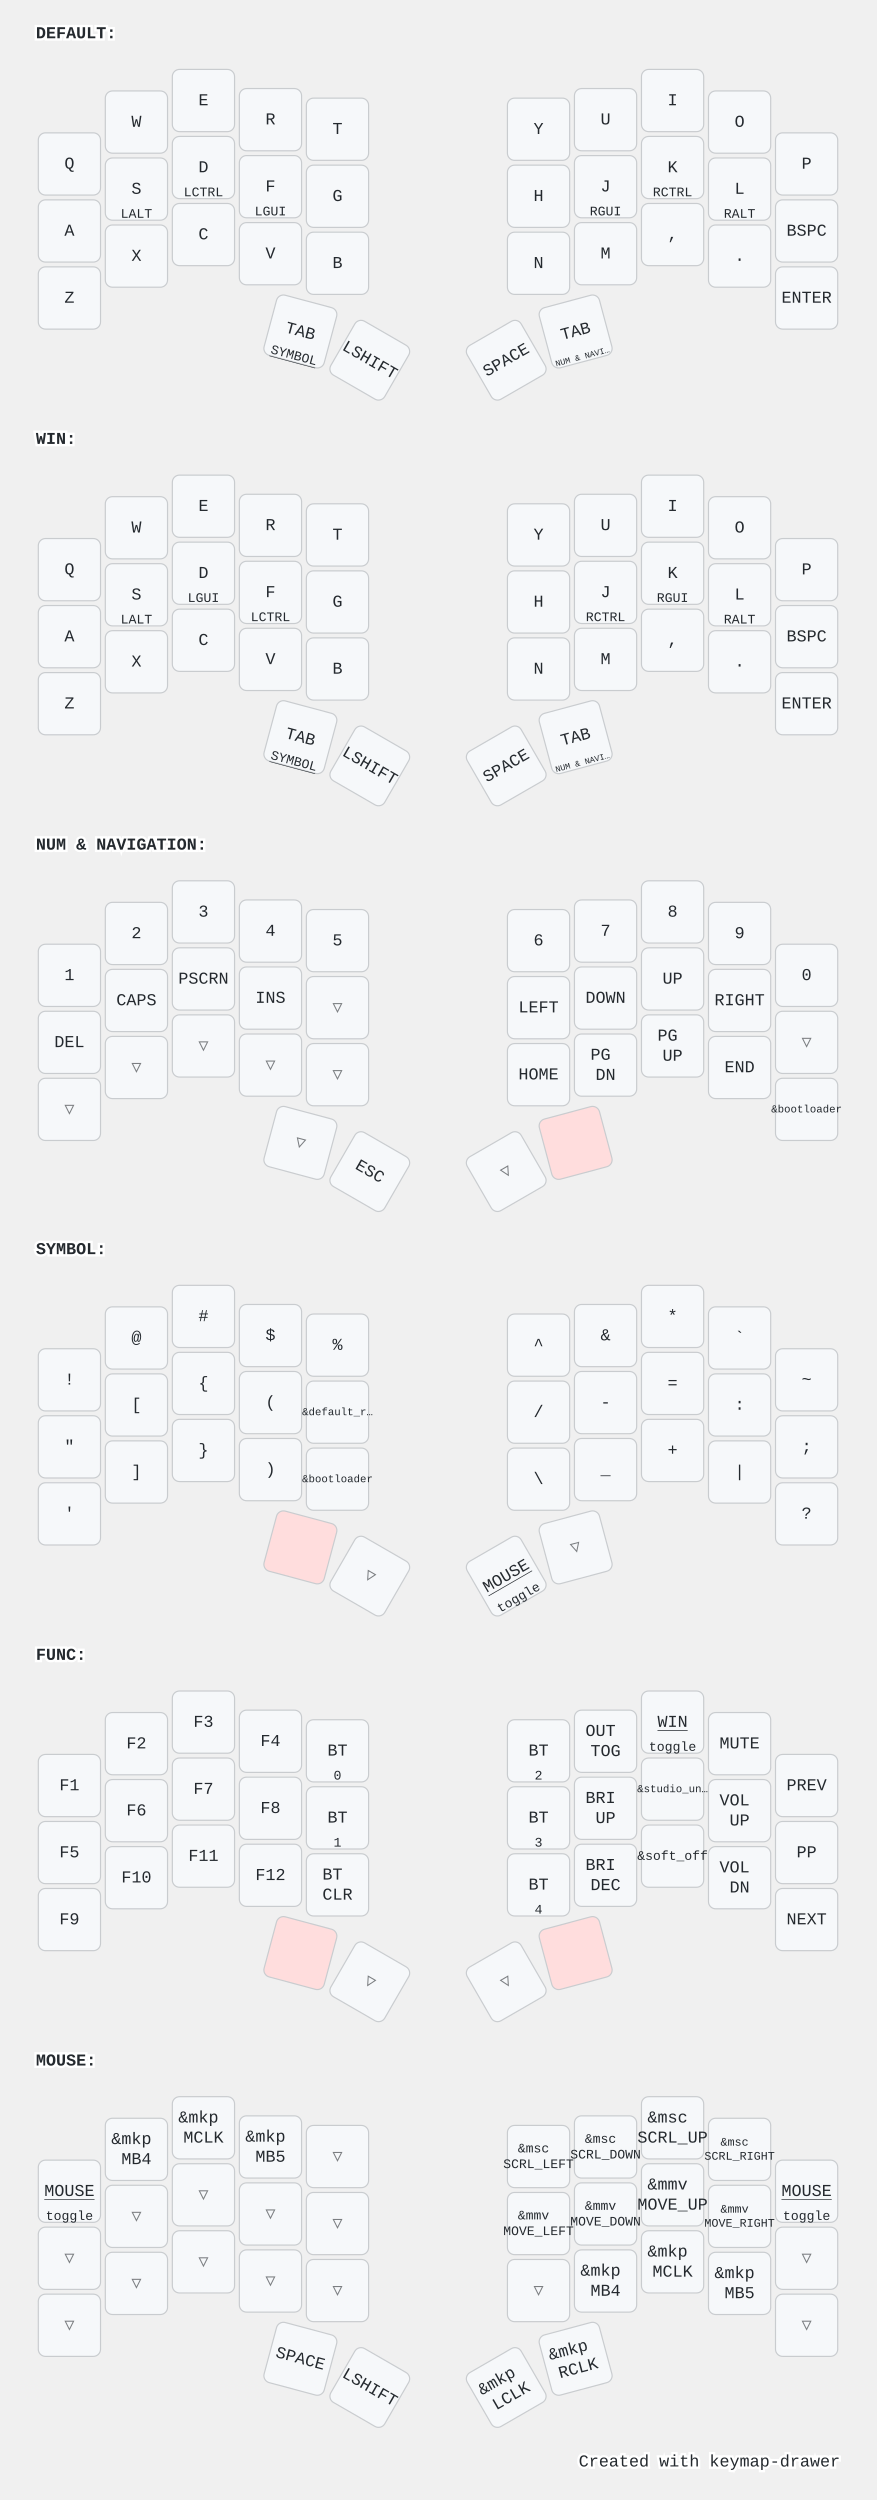
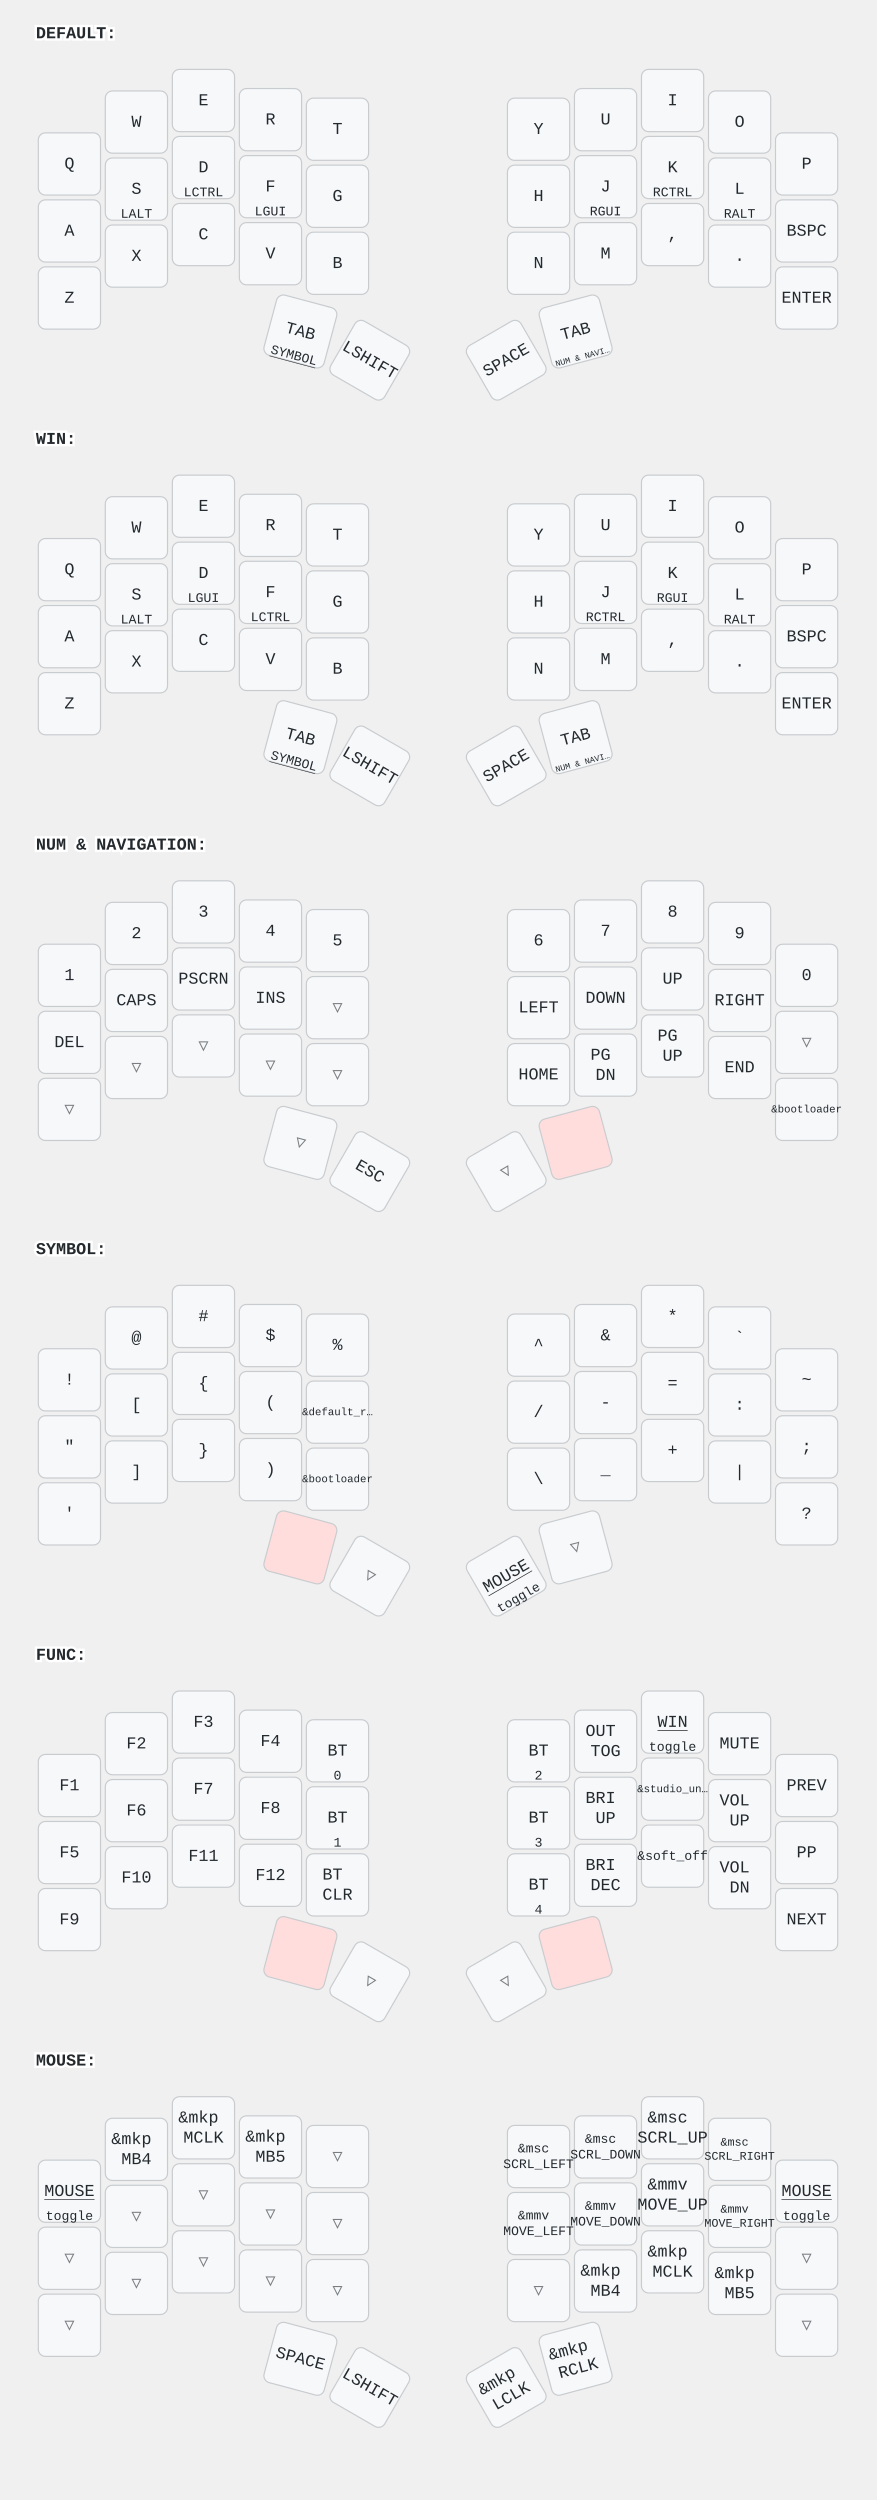
<svg xmlns="http://www.w3.org/2000/svg" width="732" height="2089" viewBox="0 0 732 2089" class="keymap">
  <style>/* inherit to force styles through use tags */
svg path {
    fill: inherit;
}

/* font and background color specifications */
svg.keymap {
    font-family: SFMono-Regular,Consolas,Liberation Mono,Menlo,monospace;
    font-size: 14px;
    font-kerning: normal;
    text-rendering: optimizeLegibility;
    fill: #24292e;
}

/* default key styling */
rect.key {
    fill: #f6f8fa;
}

rect.key, rect.combo {
    stroke: #c9cccf;
    stroke-width: 1;
}

/* default key side styling, only used is draw_key_sides is set */
rect.side {
    filter: brightness(90%);
}

/* color accent for combo boxes */
rect.combo, rect.combo-separate {
    fill: #cdf;
}

/* color accent for held keys */
rect.held, rect.combo.held {
    fill: #fdd;
}

/* color accent for ghost (optional) keys */
rect.ghost, rect.combo.ghost {
    stroke-dasharray: 4, 4;
    stroke-width: 2;
}

text {
    text-anchor: middle;
    dominant-baseline: middle;
}

/* styling for layer labels */
text.label {
    font-weight: bold;
    text-anchor: start;
    stroke: white;
    stroke-width: 4;
    paint-order: stroke;
}

/* styling for optional footer */
text.footer {
    text-anchor: end;
    dominant-baseline: auto;
    stroke: white;
    stroke-width: 4;
    paint-order: stroke;
}

/* styling for combo tap, and key non-tap label text */
text.combo, text.hold, text.shifted, text.left, text.right {
    font-size: 11px;
}

text.hold {
    text-anchor: middle;
    dominant-baseline: auto;
}

text.shifted {
    text-anchor: middle;
    dominant-baseline: hanging;
}

text.left {
    text-anchor: start;
}

text.right {
    text-anchor: end;
}

text.layer-activator {
    text-decoration: underline;
}

/* styling for hold/shifted label text in combo box */
text.combo.hold, text.combo.shifted, text.combo.left, text.combo.right {
    font-size: 8px;
}

/* lighter symbol for transparent keys */
text.trans {
    fill: #7b7e81;
}

/* styling for combo dendrons */
path.combo {
    stroke-width: 1;
    stroke: gray;
    fill: none;
}

/* Start Tabler Icons Cleanup */
/* cannot use height/width with glyphs */
.icon-tabler &gt; path {
    fill: inherit;
    stroke: inherit;
    stroke-width: 2;
}
/* hide tabler's default box */
.icon-tabler &gt; path[stroke="none"][fill="none"] {
    visibility: hidden;
}
/* End Tabler Icons Cleanup */

@media (prefers-color-scheme: dark) {
svg.keymap { fill: #d1d6db; }
rect.key { fill: #3f4750; }
rect.key, rect.combo { stroke: #60666c; }
rect.combo, rect.combo-separate { fill: #1f3d7a; }
rect.held, rect.combo.held { fill: #854747; }
text.label, text.footer { stroke: black; }
text.trans { fill: #7e8184; }
path.combo { stroke: #7f7f7f; }

}</style>
  <g transform="translate(30, 0)" class="layer-DEFAULT">
    <text x="0" y="28" class="label" id="DEFAULT">DEFAULT:</text>
    <g transform="translate(0, 56)">
      <g transform="translate(28, 81)" class="key keypos-0">
        <rect rx="6" ry="6" x="-26" y="-26" width="52" height="52" class="key" />
        <text x="0" y="0" class="key tap">Q</text>
      </g>
      <g transform="translate(84, 46)" class="key keypos-1">
        <rect rx="6" ry="6" x="-26" y="-26" width="52" height="52" class="key" />
        <text x="0" y="0" class="key tap">W</text>
      </g>
      <g transform="translate(140, 28)" class="key keypos-2">
        <rect rx="6" ry="6" x="-26" y="-26" width="52" height="52" class="key" />
        <text x="0" y="0" class="key tap">E</text>
      </g>
      <g transform="translate(196, 44)" class="key keypos-3">
        <rect rx="6" ry="6" x="-26" y="-26" width="52" height="52" class="key" />
        <text x="0" y="0" class="key tap">R</text>
      </g>
      <g transform="translate(252, 52)" class="key keypos-4">
        <rect rx="6" ry="6" x="-26" y="-26" width="52" height="52" class="key" />
        <text x="0" y="0" class="key tap">T</text>
      </g>
      <g transform="translate(420, 52)" class="key keypos-5">
        <rect rx="6" ry="6" x="-26" y="-26" width="52" height="52" class="key" />
        <text x="0" y="0" class="key tap">Y</text>
      </g>
      <g transform="translate(476, 44)" class="key keypos-6">
        <rect rx="6" ry="6" x="-26" y="-26" width="52" height="52" class="key" />
        <text x="0" y="0" class="key tap">U</text>
      </g>
      <g transform="translate(532, 28)" class="key keypos-7">
        <rect rx="6" ry="6" x="-26" y="-26" width="52" height="52" class="key" />
        <text x="0" y="0" class="key tap">I</text>
      </g>
      <g transform="translate(588, 46)" class="key keypos-8">
        <rect rx="6" ry="6" x="-26" y="-26" width="52" height="52" class="key" />
        <text x="0" y="0" class="key tap">O</text>
      </g>
      <g transform="translate(644, 81)" class="key keypos-9">
        <rect rx="6" ry="6" x="-26" y="-26" width="52" height="52" class="key" />
        <text x="0" y="0" class="key tap">P</text>
      </g>
      <g transform="translate(28, 137)" class="key keypos-10">
        <rect rx="6" ry="6" x="-26" y="-26" width="52" height="52" class="key" />
        <text x="0" y="0" class="key tap">A</text>
      </g>
      <g transform="translate(84, 102)" class="key keypos-11">
        <rect rx="6" ry="6" x="-26" y="-26" width="52" height="52" class="key" />
        <text x="0" y="0" class="key tap">S</text>
        <text x="0" y="24" class="key hold">LALT</text>
      </g>
      <g transform="translate(140, 84)" class="key keypos-12">
        <rect rx="6" ry="6" x="-26" y="-26" width="52" height="52" class="key" />
        <text x="0" y="0" class="key tap">D</text>
        <text x="0" y="24" class="key hold">LCTRL</text>
      </g>
      <g transform="translate(196, 100)" class="key keypos-13">
        <rect rx="6" ry="6" x="-26" y="-26" width="52" height="52" class="key" />
        <text x="0" y="0" class="key tap">F</text>
        <text x="0" y="24" class="key hold">LGUI</text>
      </g>
      <g transform="translate(252, 108)" class="key keypos-14">
        <rect rx="6" ry="6" x="-26" y="-26" width="52" height="52" class="key" />
        <text x="0" y="0" class="key tap">G</text>
      </g>
      <g transform="translate(420, 108)" class="key keypos-15">
        <rect rx="6" ry="6" x="-26" y="-26" width="52" height="52" class="key" />
        <text x="0" y="0" class="key tap">H</text>
      </g>
      <g transform="translate(476, 100)" class="key keypos-16">
        <rect rx="6" ry="6" x="-26" y="-26" width="52" height="52" class="key" />
        <text x="0" y="0" class="key tap">J</text>
        <text x="0" y="24" class="key hold">RGUI</text>
      </g>
      <g transform="translate(532, 84)" class="key keypos-17">
        <rect rx="6" ry="6" x="-26" y="-26" width="52" height="52" class="key" />
        <text x="0" y="0" class="key tap">K</text>
        <text x="0" y="24" class="key hold">RCTRL</text>
      </g>
      <g transform="translate(588, 102)" class="key keypos-18">
        <rect rx="6" ry="6" x="-26" y="-26" width="52" height="52" class="key" />
        <text x="0" y="0" class="key tap">L</text>
        <text x="0" y="24" class="key hold">RALT</text>
      </g>
      <g transform="translate(644, 137)" class="key keypos-19">
        <rect rx="6" ry="6" x="-26" y="-26" width="52" height="52" class="key" />
        <text x="0" y="0" class="key tap">BSPC</text>
      </g>
      <g transform="translate(28, 193)" class="key keypos-20">
        <rect rx="6" ry="6" x="-26" y="-26" width="52" height="52" class="key" />
        <text x="0" y="0" class="key tap">Z</text>
      </g>
      <g transform="translate(84, 158)" class="key keypos-21">
        <rect rx="6" ry="6" x="-26" y="-26" width="52" height="52" class="key" />
        <text x="0" y="0" class="key tap">X</text>
      </g>
      <g transform="translate(140, 140)" class="key keypos-22">
        <rect rx="6" ry="6" x="-26" y="-26" width="52" height="52" class="key" />
        <text x="0" y="0" class="key tap">C</text>
      </g>
      <g transform="translate(196, 156)" class="key keypos-23">
        <rect rx="6" ry="6" x="-26" y="-26" width="52" height="52" class="key" />
        <text x="0" y="0" class="key tap">V</text>
      </g>
      <g transform="translate(252, 164)" class="key keypos-24">
        <rect rx="6" ry="6" x="-26" y="-26" width="52" height="52" class="key" />
        <text x="0" y="0" class="key tap">B</text>
      </g>
      <g transform="translate(420, 164)" class="key keypos-25">
        <rect rx="6" ry="6" x="-26" y="-26" width="52" height="52" class="key" />
        <text x="0" y="0" class="key tap">N</text>
      </g>
      <g transform="translate(476, 156)" class="key keypos-26">
        <rect rx="6" ry="6" x="-26" y="-26" width="52" height="52" class="key" />
        <text x="0" y="0" class="key tap">M</text>
      </g>
      <g transform="translate(532, 140)" class="key keypos-27">
        <rect rx="6" ry="6" x="-26" y="-26" width="52" height="52" class="key" />
        <text x="0" y="0" class="key tap">,</text>
      </g>
      <g transform="translate(588, 158)" class="key keypos-28">
        <rect rx="6" ry="6" x="-26" y="-26" width="52" height="52" class="key" />
        <text x="0" y="0" class="key tap">.</text>
      </g>
      <g transform="translate(644, 193)" class="key keypos-29">
        <rect rx="6" ry="6" x="-26" y="-26" width="52" height="52" class="key" />
        <text x="0" y="0" class="key tap">ENTER</text>
      </g>
      <g transform="translate(221, 221) rotate(15.0)" class="key keypos-30">
        <rect rx="6" ry="6" x="-26" y="-26" width="52" height="52" class="key" />
        <text x="0" y="0" class="key tap">TAB</text>
        <a href="#SYMBOL">
          <text x="0" y="24" class="key hold layer-activator">SYMBOL</text>
        </a>
      </g>
      <g transform="translate(279, 245) rotate(30.0)" class="key keypos-31">
        <rect rx="6" ry="6" x="-26" y="-26" width="52" height="52" class="key" />
        <text x="0" y="0" class="key tap">LSHIFT</text>
      </g>
      <g transform="translate(393, 245) rotate(-30.0)" class="key keypos-32">
        <rect rx="6" ry="6" x="-26" y="-26" width="52" height="52" class="key" />
        <text x="0" y="0" class="key tap">SPACE</text>
      </g>
      <g transform="translate(451, 221) rotate(-15.0)" class="key keypos-33">
        <rect rx="6" ry="6" x="-26" y="-26" width="52" height="52" class="key" />
        <text x="0" y="0" class="key tap">TAB</text>
        <a href="#NUM--NAVIGATION">
          <text x="0" y="24" class="key hold layer-activator">
            <tspan style="font-size: 64%">NUM &amp; NAVI…</tspan>
          </text>
        </a>
      </g>
    </g>
  </g>
  <g transform="translate(30, 339)" class="layer-WIN">
    <text x="0" y="28" class="label" id="WIN">WIN:</text>
    <g transform="translate(0, 56)">
      <g transform="translate(28, 81)" class="key keypos-0">
        <rect rx="6" ry="6" x="-26" y="-26" width="52" height="52" class="key" />
        <text x="0" y="0" class="key tap">Q</text>
      </g>
      <g transform="translate(84, 46)" class="key keypos-1">
        <rect rx="6" ry="6" x="-26" y="-26" width="52" height="52" class="key" />
        <text x="0" y="0" class="key tap">W</text>
      </g>
      <g transform="translate(140, 28)" class="key keypos-2">
        <rect rx="6" ry="6" x="-26" y="-26" width="52" height="52" class="key" />
        <text x="0" y="0" class="key tap">E</text>
      </g>
      <g transform="translate(196, 44)" class="key keypos-3">
        <rect rx="6" ry="6" x="-26" y="-26" width="52" height="52" class="key" />
        <text x="0" y="0" class="key tap">R</text>
      </g>
      <g transform="translate(252, 52)" class="key keypos-4">
        <rect rx="6" ry="6" x="-26" y="-26" width="52" height="52" class="key" />
        <text x="0" y="0" class="key tap">T</text>
      </g>
      <g transform="translate(420, 52)" class="key keypos-5">
        <rect rx="6" ry="6" x="-26" y="-26" width="52" height="52" class="key" />
        <text x="0" y="0" class="key tap">Y</text>
      </g>
      <g transform="translate(476, 44)" class="key keypos-6">
        <rect rx="6" ry="6" x="-26" y="-26" width="52" height="52" class="key" />
        <text x="0" y="0" class="key tap">U</text>
      </g>
      <g transform="translate(532, 28)" class="key keypos-7">
        <rect rx="6" ry="6" x="-26" y="-26" width="52" height="52" class="key" />
        <text x="0" y="0" class="key tap">I</text>
      </g>
      <g transform="translate(588, 46)" class="key keypos-8">
        <rect rx="6" ry="6" x="-26" y="-26" width="52" height="52" class="key" />
        <text x="0" y="0" class="key tap">O</text>
      </g>
      <g transform="translate(644, 81)" class="key keypos-9">
        <rect rx="6" ry="6" x="-26" y="-26" width="52" height="52" class="key" />
        <text x="0" y="0" class="key tap">P</text>
      </g>
      <g transform="translate(28, 137)" class="key keypos-10">
        <rect rx="6" ry="6" x="-26" y="-26" width="52" height="52" class="key" />
        <text x="0" y="0" class="key tap">A</text>
      </g>
      <g transform="translate(84, 102)" class="key keypos-11">
        <rect rx="6" ry="6" x="-26" y="-26" width="52" height="52" class="key" />
        <text x="0" y="0" class="key tap">S</text>
        <text x="0" y="24" class="key hold">LALT</text>
      </g>
      <g transform="translate(140, 84)" class="key keypos-12">
        <rect rx="6" ry="6" x="-26" y="-26" width="52" height="52" class="key" />
        <text x="0" y="0" class="key tap">D</text>
        <text x="0" y="24" class="key hold">LGUI</text>
      </g>
      <g transform="translate(196, 100)" class="key keypos-13">
        <rect rx="6" ry="6" x="-26" y="-26" width="52" height="52" class="key" />
        <text x="0" y="0" class="key tap">F</text>
        <text x="0" y="24" class="key hold">LCTRL</text>
      </g>
      <g transform="translate(252, 108)" class="key keypos-14">
        <rect rx="6" ry="6" x="-26" y="-26" width="52" height="52" class="key" />
        <text x="0" y="0" class="key tap">G</text>
      </g>
      <g transform="translate(420, 108)" class="key keypos-15">
        <rect rx="6" ry="6" x="-26" y="-26" width="52" height="52" class="key" />
        <text x="0" y="0" class="key tap">H</text>
      </g>
      <g transform="translate(476, 100)" class="key keypos-16">
        <rect rx="6" ry="6" x="-26" y="-26" width="52" height="52" class="key" />
        <text x="0" y="0" class="key tap">J</text>
        <text x="0" y="24" class="key hold">RCTRL</text>
      </g>
      <g transform="translate(532, 84)" class="key keypos-17">
        <rect rx="6" ry="6" x="-26" y="-26" width="52" height="52" class="key" />
        <text x="0" y="0" class="key tap">K</text>
        <text x="0" y="24" class="key hold">RGUI</text>
      </g>
      <g transform="translate(588, 102)" class="key keypos-18">
        <rect rx="6" ry="6" x="-26" y="-26" width="52" height="52" class="key" />
        <text x="0" y="0" class="key tap">L</text>
        <text x="0" y="24" class="key hold">RALT</text>
      </g>
      <g transform="translate(644, 137)" class="key keypos-19">
        <rect rx="6" ry="6" x="-26" y="-26" width="52" height="52" class="key" />
        <text x="0" y="0" class="key tap">BSPC</text>
      </g>
      <g transform="translate(28, 193)" class="key keypos-20">
        <rect rx="6" ry="6" x="-26" y="-26" width="52" height="52" class="key" />
        <text x="0" y="0" class="key tap">Z</text>
      </g>
      <g transform="translate(84, 158)" class="key keypos-21">
        <rect rx="6" ry="6" x="-26" y="-26" width="52" height="52" class="key" />
        <text x="0" y="0" class="key tap">X</text>
      </g>
      <g transform="translate(140, 140)" class="key keypos-22">
        <rect rx="6" ry="6" x="-26" y="-26" width="52" height="52" class="key" />
        <text x="0" y="0" class="key tap">C</text>
      </g>
      <g transform="translate(196, 156)" class="key keypos-23">
        <rect rx="6" ry="6" x="-26" y="-26" width="52" height="52" class="key" />
        <text x="0" y="0" class="key tap">V</text>
      </g>
      <g transform="translate(252, 164)" class="key keypos-24">
        <rect rx="6" ry="6" x="-26" y="-26" width="52" height="52" class="key" />
        <text x="0" y="0" class="key tap">B</text>
      </g>
      <g transform="translate(420, 164)" class="key keypos-25">
        <rect rx="6" ry="6" x="-26" y="-26" width="52" height="52" class="key" />
        <text x="0" y="0" class="key tap">N</text>
      </g>
      <g transform="translate(476, 156)" class="key keypos-26">
        <rect rx="6" ry="6" x="-26" y="-26" width="52" height="52" class="key" />
        <text x="0" y="0" class="key tap">M</text>
      </g>
      <g transform="translate(532, 140)" class="key keypos-27">
        <rect rx="6" ry="6" x="-26" y="-26" width="52" height="52" class="key" />
        <text x="0" y="0" class="key tap">,</text>
      </g>
      <g transform="translate(588, 158)" class="key keypos-28">
        <rect rx="6" ry="6" x="-26" y="-26" width="52" height="52" class="key" />
        <text x="0" y="0" class="key tap">.</text>
      </g>
      <g transform="translate(644, 193)" class="key keypos-29">
        <rect rx="6" ry="6" x="-26" y="-26" width="52" height="52" class="key" />
        <text x="0" y="0" class="key tap">ENTER</text>
      </g>
      <g transform="translate(221, 221) rotate(15.0)" class="key keypos-30">
        <rect rx="6" ry="6" x="-26" y="-26" width="52" height="52" class="key" />
        <text x="0" y="0" class="key tap">TAB</text>
        <a href="#SYMBOL">
          <text x="0" y="24" class="key hold layer-activator">SYMBOL</text>
        </a>
      </g>
      <g transform="translate(279, 245) rotate(30.0)" class="key keypos-31">
        <rect rx="6" ry="6" x="-26" y="-26" width="52" height="52" class="key" />
        <text x="0" y="0" class="key tap">LSHIFT</text>
      </g>
      <g transform="translate(393, 245) rotate(-30.0)" class="key keypos-32">
        <rect rx="6" ry="6" x="-26" y="-26" width="52" height="52" class="key" />
        <text x="0" y="0" class="key tap">SPACE</text>
      </g>
      <g transform="translate(451, 221) rotate(-15.0)" class="key keypos-33">
        <rect rx="6" ry="6" x="-26" y="-26" width="52" height="52" class="key" />
        <text x="0" y="0" class="key tap">TAB</text>
        <a href="#NUM--NAVIGATION">
          <text x="0" y="24" class="key hold layer-activator">
            <tspan style="font-size: 64%">NUM &amp; NAVI…</tspan>
          </text>
        </a>
      </g>
    </g>
  </g>
  <g transform="translate(30, 678)" class="layer-NUM &amp; NAVIGATION">
    <text x="0" y="28" class="label" id="NUM--NAVIGATION">NUM &amp; NAVIGATION:</text>
    <g transform="translate(0, 56)">
      <g transform="translate(28, 81)" class="key keypos-0">
        <rect rx="6" ry="6" x="-26" y="-26" width="52" height="52" class="key" />
        <text x="0" y="0" class="key tap">1</text>
      </g>
      <g transform="translate(84, 46)" class="key keypos-1">
        <rect rx="6" ry="6" x="-26" y="-26" width="52" height="52" class="key" />
        <text x="0" y="0" class="key tap">2</text>
      </g>
      <g transform="translate(140, 28)" class="key keypos-2">
        <rect rx="6" ry="6" x="-26" y="-26" width="52" height="52" class="key" />
        <text x="0" y="0" class="key tap">3</text>
      </g>
      <g transform="translate(196, 44)" class="key keypos-3">
        <rect rx="6" ry="6" x="-26" y="-26" width="52" height="52" class="key" />
        <text x="0" y="0" class="key tap">4</text>
      </g>
      <g transform="translate(252, 52)" class="key keypos-4">
        <rect rx="6" ry="6" x="-26" y="-26" width="52" height="52" class="key" />
        <text x="0" y="0" class="key tap">5</text>
      </g>
      <g transform="translate(420, 52)" class="key keypos-5">
        <rect rx="6" ry="6" x="-26" y="-26" width="52" height="52" class="key" />
        <text x="0" y="0" class="key tap">6</text>
      </g>
      <g transform="translate(476, 44)" class="key keypos-6">
        <rect rx="6" ry="6" x="-26" y="-26" width="52" height="52" class="key" />
        <text x="0" y="0" class="key tap">7</text>
      </g>
      <g transform="translate(532, 28)" class="key keypos-7">
        <rect rx="6" ry="6" x="-26" y="-26" width="52" height="52" class="key" />
        <text x="0" y="0" class="key tap">8</text>
      </g>
      <g transform="translate(588, 46)" class="key keypos-8">
        <rect rx="6" ry="6" x="-26" y="-26" width="52" height="52" class="key" />
        <text x="0" y="0" class="key tap">9</text>
      </g>
      <g transform="translate(644, 81)" class="key keypos-9">
        <rect rx="6" ry="6" x="-26" y="-26" width="52" height="52" class="key" />
        <text x="0" y="0" class="key tap">0</text>
      </g>
      <g transform="translate(28, 137)" class="key keypos-10">
        <rect rx="6" ry="6" x="-26" y="-26" width="52" height="52" class="key" />
        <text x="0" y="0" class="key tap">DEL</text>
      </g>
      <g transform="translate(84, 102)" class="key keypos-11">
        <rect rx="6" ry="6" x="-26" y="-26" width="52" height="52" class="key" />
        <text x="0" y="0" class="key tap">CAPS</text>
      </g>
      <g transform="translate(140, 84)" class="key keypos-12">
        <rect rx="6" ry="6" x="-26" y="-26" width="52" height="52" class="key" />
        <text x="0" y="0" class="key tap">PSCRN</text>
      </g>
      <g transform="translate(196, 100)" class="key keypos-13">
        <rect rx="6" ry="6" x="-26" y="-26" width="52" height="52" class="key" />
        <text x="0" y="0" class="key tap">INS</text>
      </g>
      <g transform="translate(252, 108)" class="key trans keypos-14">
        <rect rx="6" ry="6" x="-26" y="-26" width="52" height="52" class="key trans" />
        <text x="0" y="0" class="key trans tap">▽</text>
      </g>
      <g transform="translate(420, 108)" class="key keypos-15">
        <rect rx="6" ry="6" x="-26" y="-26" width="52" height="52" class="key" />
        <text x="0" y="0" class="key tap">LEFT</text>
      </g>
      <g transform="translate(476, 100)" class="key keypos-16">
        <rect rx="6" ry="6" x="-26" y="-26" width="52" height="52" class="key" />
        <text x="0" y="0" class="key tap">DOWN</text>
      </g>
      <g transform="translate(532, 84)" class="key keypos-17">
        <rect rx="6" ry="6" x="-26" y="-26" width="52" height="52" class="key" />
        <text x="0" y="0" class="key tap">UP</text>
      </g>
      <g transform="translate(588, 102)" class="key keypos-18">
        <rect rx="6" ry="6" x="-26" y="-26" width="52" height="52" class="key" />
        <text x="0" y="0" class="key tap">RIGHT</text>
      </g>
      <g transform="translate(644, 137)" class="key trans keypos-19">
        <rect rx="6" ry="6" x="-26" y="-26" width="52" height="52" class="key trans" />
        <text x="0" y="0" class="key trans tap">▽</text>
      </g>
      <g transform="translate(28, 193)" class="key trans keypos-20">
        <rect rx="6" ry="6" x="-26" y="-26" width="52" height="52" class="key trans" />
        <text x="0" y="0" class="key trans tap">▽</text>
      </g>
      <g transform="translate(84, 158)" class="key trans keypos-21">
        <rect rx="6" ry="6" x="-26" y="-26" width="52" height="52" class="key trans" />
        <text x="0" y="0" class="key trans tap">▽</text>
      </g>
      <g transform="translate(140, 140)" class="key trans keypos-22">
        <rect rx="6" ry="6" x="-26" y="-26" width="52" height="52" class="key trans" />
        <text x="0" y="0" class="key trans tap">▽</text>
      </g>
      <g transform="translate(196, 156)" class="key trans keypos-23">
        <rect rx="6" ry="6" x="-26" y="-26" width="52" height="52" class="key trans" />
        <text x="0" y="0" class="key trans tap">▽</text>
      </g>
      <g transform="translate(252, 164)" class="key trans keypos-24">
        <rect rx="6" ry="6" x="-26" y="-26" width="52" height="52" class="key trans" />
        <text x="0" y="0" class="key trans tap">▽</text>
      </g>
      <g transform="translate(420, 164)" class="key keypos-25">
        <rect rx="6" ry="6" x="-26" y="-26" width="52" height="52" class="key" />
        <text x="0" y="0" class="key tap">HOME</text>
      </g>
      <g transform="translate(476, 156)" class="key keypos-26">
        <rect rx="6" ry="6" x="-26" y="-26" width="52" height="52" class="key" />
        <text x="0" y="0" class="key tap">
          <tspan x="0" dy="-0.6em">PG</tspan>
          <tspan x="0" dy="1.2em">DN</tspan>
        </text>
      </g>
      <g transform="translate(532, 140)" class="key keypos-27">
        <rect rx="6" ry="6" x="-26" y="-26" width="52" height="52" class="key" />
        <text x="0" y="0" class="key tap">
          <tspan x="0" dy="-0.6em">PG</tspan>
          <tspan x="0" dy="1.2em">UP</tspan>
        </text>
      </g>
      <g transform="translate(588, 158)" class="key keypos-28">
        <rect rx="6" ry="6" x="-26" y="-26" width="52" height="52" class="key" />
        <text x="0" y="0" class="key tap">END</text>
      </g>
      <g transform="translate(644, 193)" class="key keypos-29">
        <rect rx="6" ry="6" x="-26" y="-26" width="52" height="52" class="key" />
        <text x="0" y="0" class="key tap">
          <tspan style="font-size: 64%">&amp;bootloader</tspan>
        </text>
      </g>
      <g transform="translate(221, 221) rotate(15.0)" class="key trans keypos-30">
        <rect rx="6" ry="6" x="-26" y="-26" width="52" height="52" class="key trans" />
        <text x="0" y="0" class="key trans tap">▽</text>
      </g>
      <g transform="translate(279, 245) rotate(30.0)" class="key keypos-31">
        <rect rx="6" ry="6" x="-26" y="-26" width="52" height="52" class="key" />
        <text x="0" y="0" class="key tap">ESC</text>
      </g>
      <g transform="translate(393, 245) rotate(-30.0)" class="key trans keypos-32">
        <rect rx="6" ry="6" x="-26" y="-26" width="52" height="52" class="key trans" />
        <text x="0" y="0" class="key trans tap">▽</text>
      </g>
      <g transform="translate(451, 221) rotate(-15.0)" class="key held keypos-33">
        <rect rx="6" ry="6" x="-26" y="-26" width="52" height="52" class="key held" />
      </g>
    </g>
  </g>
  <g transform="translate(30, 1016)" class="layer-SYMBOL">
    <text x="0" y="28" class="label" id="SYMBOL">SYMBOL:</text>
    <g transform="translate(0, 56)">
      <g transform="translate(28, 81)" class="key keypos-0">
        <rect rx="6" ry="6" x="-26" y="-26" width="52" height="52" class="key" />
        <text x="0" y="0" class="key tap">!</text>
      </g>
      <g transform="translate(84, 46)" class="key keypos-1">
        <rect rx="6" ry="6" x="-26" y="-26" width="52" height="52" class="key" />
        <text x="0" y="0" class="key tap">@</text>
      </g>
      <g transform="translate(140, 28)" class="key keypos-2">
        <rect rx="6" ry="6" x="-26" y="-26" width="52" height="52" class="key" />
        <text x="0" y="0" class="key tap">#</text>
      </g>
      <g transform="translate(196, 44)" class="key keypos-3">
        <rect rx="6" ry="6" x="-26" y="-26" width="52" height="52" class="key" />
        <text x="0" y="0" class="key tap">$</text>
      </g>
      <g transform="translate(252, 52)" class="key keypos-4">
        <rect rx="6" ry="6" x="-26" y="-26" width="52" height="52" class="key" />
        <text x="0" y="0" class="key tap">%</text>
      </g>
      <g transform="translate(420, 52)" class="key keypos-5">
        <rect rx="6" ry="6" x="-26" y="-26" width="52" height="52" class="key" />
        <text x="0" y="0" class="key tap">^</text>
      </g>
      <g transform="translate(476, 44)" class="key keypos-6">
        <rect rx="6" ry="6" x="-26" y="-26" width="52" height="52" class="key" />
        <text x="0" y="0" class="key tap">&amp;</text>
      </g>
      <g transform="translate(532, 28)" class="key keypos-7">
        <rect rx="6" ry="6" x="-26" y="-26" width="52" height="52" class="key" />
        <text x="0" y="0" class="key tap">*</text>
      </g>
      <g transform="translate(588, 46)" class="key keypos-8">
        <rect rx="6" ry="6" x="-26" y="-26" width="52" height="52" class="key" />
        <text x="0" y="0" class="key tap">`</text>
      </g>
      <g transform="translate(644, 81)" class="key keypos-9">
        <rect rx="6" ry="6" x="-26" y="-26" width="52" height="52" class="key" />
        <text x="0" y="0" class="key tap">~</text>
      </g>
      <g transform="translate(28, 137)" class="key keypos-10">
        <rect rx="6" ry="6" x="-26" y="-26" width="52" height="52" class="key" />
        <text x="0" y="0" class="key tap">"</text>
      </g>
      <g transform="translate(84, 102)" class="key keypos-11">
        <rect rx="6" ry="6" x="-26" y="-26" width="52" height="52" class="key" />
        <text x="0" y="0" class="key tap">[</text>
      </g>
      <g transform="translate(140, 84)" class="key keypos-12">
        <rect rx="6" ry="6" x="-26" y="-26" width="52" height="52" class="key" />
        <text x="0" y="0" class="key tap">{</text>
      </g>
      <g transform="translate(196, 100)" class="key keypos-13">
        <rect rx="6" ry="6" x="-26" y="-26" width="52" height="52" class="key" />
        <text x="0" y="0" class="key tap">(</text>
      </g>
      <g transform="translate(252, 108)" class="key keypos-14">
        <rect rx="6" ry="6" x="-26" y="-26" width="52" height="52" class="key" />
        <text x="0" y="0" class="key tap">
          <tspan style="font-size: 64%">&amp;default_r…</tspan>
        </text>
      </g>
      <g transform="translate(420, 108)" class="key keypos-15">
        <rect rx="6" ry="6" x="-26" y="-26" width="52" height="52" class="key" />
        <text x="0" y="0" class="key tap">/</text>
      </g>
      <g transform="translate(476, 100)" class="key keypos-16">
        <rect rx="6" ry="6" x="-26" y="-26" width="52" height="52" class="key" />
        <text x="0" y="0" class="key tap">-</text>
      </g>
      <g transform="translate(532, 84)" class="key keypos-17">
        <rect rx="6" ry="6" x="-26" y="-26" width="52" height="52" class="key" />
        <text x="0" y="0" class="key tap">=</text>
      </g>
      <g transform="translate(588, 102)" class="key keypos-18">
        <rect rx="6" ry="6" x="-26" y="-26" width="52" height="52" class="key" />
        <text x="0" y="0" class="key tap">:</text>
      </g>
      <g transform="translate(644, 137)" class="key keypos-19">
        <rect rx="6" ry="6" x="-26" y="-26" width="52" height="52" class="key" />
        <text x="0" y="0" class="key tap">;</text>
      </g>
      <g transform="translate(28, 193)" class="key keypos-20">
        <rect rx="6" ry="6" x="-26" y="-26" width="52" height="52" class="key" />
        <text x="0" y="0" class="key tap">'</text>
      </g>
      <g transform="translate(84, 158)" class="key keypos-21">
        <rect rx="6" ry="6" x="-26" y="-26" width="52" height="52" class="key" />
        <text x="0" y="0" class="key tap">]</text>
      </g>
      <g transform="translate(140, 140)" class="key keypos-22">
        <rect rx="6" ry="6" x="-26" y="-26" width="52" height="52" class="key" />
        <text x="0" y="0" class="key tap">}</text>
      </g>
      <g transform="translate(196, 156)" class="key keypos-23">
        <rect rx="6" ry="6" x="-26" y="-26" width="52" height="52" class="key" />
        <text x="0" y="0" class="key tap">)</text>
      </g>
      <g transform="translate(252, 164)" class="key keypos-24">
        <rect rx="6" ry="6" x="-26" y="-26" width="52" height="52" class="key" />
        <text x="0" y="0" class="key tap">
          <tspan style="font-size: 64%">&amp;bootloader</tspan>
        </text>
      </g>
      <g transform="translate(420, 164)" class="key keypos-25">
        <rect rx="6" ry="6" x="-26" y="-26" width="52" height="52" class="key" />
        <text x="0" y="0" class="key tap">\</text>
      </g>
      <g transform="translate(476, 156)" class="key keypos-26">
        <rect rx="6" ry="6" x="-26" y="-26" width="52" height="52" class="key" />
        <text x="0" y="0" class="key tap">_</text>
      </g>
      <g transform="translate(532, 140)" class="key keypos-27">
        <rect rx="6" ry="6" x="-26" y="-26" width="52" height="52" class="key" />
        <text x="0" y="0" class="key tap">+</text>
      </g>
      <g transform="translate(588, 158)" class="key keypos-28">
        <rect rx="6" ry="6" x="-26" y="-26" width="52" height="52" class="key" />
        <text x="0" y="0" class="key tap">|</text>
      </g>
      <g transform="translate(644, 193)" class="key keypos-29">
        <rect rx="6" ry="6" x="-26" y="-26" width="52" height="52" class="key" />
        <text x="0" y="0" class="key tap">?</text>
      </g>
      <g transform="translate(221, 221) rotate(15.0)" class="key held keypos-30">
        <rect rx="6" ry="6" x="-26" y="-26" width="52" height="52" class="key held" />
      </g>
      <g transform="translate(279, 245) rotate(30.0)" class="key trans keypos-31">
        <rect rx="6" ry="6" x="-26" y="-26" width="52" height="52" class="key trans" />
        <text x="0" y="0" class="key trans tap">▽</text>
      </g>
      <g transform="translate(393, 245) rotate(-30.0)" class="key keypos-32">
        <rect rx="6" ry="6" x="-26" y="-26" width="52" height="52" class="key" />
        <a href="#MOUSE">
          <text x="0" y="0" class="key tap layer-activator">MOUSE</text>
        </a>
        <text x="0" y="24" class="key hold">toggle</text>
      </g>
      <g transform="translate(451, 221) rotate(-15.0)" class="key trans keypos-33">
        <rect rx="6" ry="6" x="-26" y="-26" width="52" height="52" class="key trans" />
        <text x="0" y="0" class="key trans tap">▽</text>
      </g>
    </g>
  </g>
  <g transform="translate(30, 1355)" class="layer-FUNC">
    <text x="0" y="28" class="label" id="FUNC">FUNC:</text>
    <g transform="translate(0, 56)">
      <g transform="translate(28, 81)" class="key keypos-0">
        <rect rx="6" ry="6" x="-26" y="-26" width="52" height="52" class="key" />
        <text x="0" y="0" class="key tap">F1</text>
      </g>
      <g transform="translate(84, 46)" class="key keypos-1">
        <rect rx="6" ry="6" x="-26" y="-26" width="52" height="52" class="key" />
        <text x="0" y="0" class="key tap">F2</text>
      </g>
      <g transform="translate(140, 28)" class="key keypos-2">
        <rect rx="6" ry="6" x="-26" y="-26" width="52" height="52" class="key" />
        <text x="0" y="0" class="key tap">F3</text>
      </g>
      <g transform="translate(196, 44)" class="key keypos-3">
        <rect rx="6" ry="6" x="-26" y="-26" width="52" height="52" class="key" />
        <text x="0" y="0" class="key tap">F4</text>
      </g>
      <g transform="translate(252, 52)" class="key keypos-4">
        <rect rx="6" ry="6" x="-26" y="-26" width="52" height="52" class="key" />
        <text x="0" y="0" class="key tap">BT</text>
        <text x="0" y="24" class="key hold">0</text>
      </g>
      <g transform="translate(420, 52)" class="key keypos-5">
        <rect rx="6" ry="6" x="-26" y="-26" width="52" height="52" class="key" />
        <text x="0" y="0" class="key tap">BT</text>
        <text x="0" y="24" class="key hold">2</text>
      </g>
      <g transform="translate(476, 44)" class="key keypos-6">
        <rect rx="6" ry="6" x="-26" y="-26" width="52" height="52" class="key" />
        <text x="0" y="0" class="key tap">
          <tspan x="0" dy="-0.6em">OUT</tspan>
          <tspan x="0" dy="1.2em">TOG</tspan>
        </text>
      </g>
      <g transform="translate(532, 28)" class="key keypos-7">
        <rect rx="6" ry="6" x="-26" y="-26" width="52" height="52" class="key" />
        <a href="#WIN">
          <text x="0" y="0" class="key tap layer-activator">WIN</text>
        </a>
        <text x="0" y="24" class="key hold">toggle</text>
      </g>
      <g transform="translate(588, 46)" class="key keypos-8">
        <rect rx="6" ry="6" x="-26" y="-26" width="52" height="52" class="key" />
        <text x="0" y="0" class="key tap">MUTE</text>
      </g>
      <g transform="translate(644, 81)" class="key keypos-9">
        <rect rx="6" ry="6" x="-26" y="-26" width="52" height="52" class="key" />
        <text x="0" y="0" class="key tap">PREV</text>
      </g>
      <g transform="translate(28, 137)" class="key keypos-10">
        <rect rx="6" ry="6" x="-26" y="-26" width="52" height="52" class="key" />
        <text x="0" y="0" class="key tap">F5</text>
      </g>
      <g transform="translate(84, 102)" class="key keypos-11">
        <rect rx="6" ry="6" x="-26" y="-26" width="52" height="52" class="key" />
        <text x="0" y="0" class="key tap">F6</text>
      </g>
      <g transform="translate(140, 84)" class="key keypos-12">
        <rect rx="6" ry="6" x="-26" y="-26" width="52" height="52" class="key" />
        <text x="0" y="0" class="key tap">F7</text>
      </g>
      <g transform="translate(196, 100)" class="key keypos-13">
        <rect rx="6" ry="6" x="-26" y="-26" width="52" height="52" class="key" />
        <text x="0" y="0" class="key tap">F8</text>
      </g>
      <g transform="translate(252, 108)" class="key keypos-14">
        <rect rx="6" ry="6" x="-26" y="-26" width="52" height="52" class="key" />
        <text x="0" y="0" class="key tap">BT</text>
        <text x="0" y="24" class="key hold">1</text>
      </g>
      <g transform="translate(420, 108)" class="key keypos-15">
        <rect rx="6" ry="6" x="-26" y="-26" width="52" height="52" class="key" />
        <text x="0" y="0" class="key tap">BT</text>
        <text x="0" y="24" class="key hold">3</text>
      </g>
      <g transform="translate(476, 100)" class="key keypos-16">
        <rect rx="6" ry="6" x="-26" y="-26" width="52" height="52" class="key" />
        <text x="0" y="0" class="key tap">
          <tspan x="0" dy="-0.6em">BRI</tspan>
          <tspan x="0" dy="1.2em">UP</tspan>
        </text>
      </g>
      <g transform="translate(532, 84)" class="key keypos-17">
        <rect rx="6" ry="6" x="-26" y="-26" width="52" height="52" class="key" />
        <text x="0" y="0" class="key tap">
          <tspan style="font-size: 64%">&amp;studio_un…</tspan>
        </text>
      </g>
      <g transform="translate(588, 102)" class="key keypos-18">
        <rect rx="6" ry="6" x="-26" y="-26" width="52" height="52" class="key" />
        <text x="0" y="0" class="key tap">
          <tspan x="0" dy="-0.6em">VOL</tspan>
          <tspan x="0" dy="1.2em">UP</tspan>
        </text>
      </g>
      <g transform="translate(644, 137)" class="key keypos-19">
        <rect rx="6" ry="6" x="-26" y="-26" width="52" height="52" class="key" />
        <text x="0" y="0" class="key tap">PP</text>
      </g>
      <g transform="translate(28, 193)" class="key keypos-20">
        <rect rx="6" ry="6" x="-26" y="-26" width="52" height="52" class="key" />
        <text x="0" y="0" class="key tap">F9</text>
      </g>
      <g transform="translate(84, 158)" class="key keypos-21">
        <rect rx="6" ry="6" x="-26" y="-26" width="52" height="52" class="key" />
        <text x="0" y="0" class="key tap">F10</text>
      </g>
      <g transform="translate(140, 140)" class="key keypos-22">
        <rect rx="6" ry="6" x="-26" y="-26" width="52" height="52" class="key" />
        <text x="0" y="0" class="key tap">F11</text>
      </g>
      <g transform="translate(196, 156)" class="key keypos-23">
        <rect rx="6" ry="6" x="-26" y="-26" width="52" height="52" class="key" />
        <text x="0" y="0" class="key tap">F12</text>
      </g>
      <g transform="translate(252, 164)" class="key keypos-24">
        <rect rx="6" ry="6" x="-26" y="-26" width="52" height="52" class="key" />
        <text x="0" y="0" class="key tap">
          <tspan x="0" dy="-0.6em">BT</tspan>
          <tspan x="0" dy="1.2em">CLR</tspan>
        </text>
      </g>
      <g transform="translate(420, 164)" class="key keypos-25">
        <rect rx="6" ry="6" x="-26" y="-26" width="52" height="52" class="key" />
        <text x="0" y="0" class="key tap">BT</text>
        <text x="0" y="24" class="key hold">4</text>
      </g>
      <g transform="translate(476, 156)" class="key keypos-26">
        <rect rx="6" ry="6" x="-26" y="-26" width="52" height="52" class="key" />
        <text x="0" y="0" class="key tap">
          <tspan x="0" dy="-0.6em">BRI</tspan>
          <tspan x="0" dy="1.2em">DEC</tspan>
        </text>
      </g>
      <g transform="translate(532, 140)" class="key keypos-27">
        <rect rx="6" ry="6" x="-26" y="-26" width="52" height="52" class="key" />
        <text x="0" y="0" class="key tap">
          <tspan style="font-size: 78%">&amp;soft_off</tspan>
        </text>
      </g>
      <g transform="translate(588, 158)" class="key keypos-28">
        <rect rx="6" ry="6" x="-26" y="-26" width="52" height="52" class="key" />
        <text x="0" y="0" class="key tap">
          <tspan x="0" dy="-0.6em">VOL</tspan>
          <tspan x="0" dy="1.2em">DN</tspan>
        </text>
      </g>
      <g transform="translate(644, 193)" class="key keypos-29">
        <rect rx="6" ry="6" x="-26" y="-26" width="52" height="52" class="key" />
        <text x="0" y="0" class="key tap">NEXT</text>
      </g>
      <g transform="translate(221, 221) rotate(15.0)" class="key held keypos-30">
        <rect rx="6" ry="6" x="-26" y="-26" width="52" height="52" class="key held" />
      </g>
      <g transform="translate(279, 245) rotate(30.0)" class="key trans keypos-31">
        <rect rx="6" ry="6" x="-26" y="-26" width="52" height="52" class="key trans" />
        <text x="0" y="0" class="key trans tap">▽</text>
      </g>
      <g transform="translate(393, 245) rotate(-30.0)" class="key trans keypos-32">
        <rect rx="6" ry="6" x="-26" y="-26" width="52" height="52" class="key trans" />
        <text x="0" y="0" class="key trans tap">▽</text>
      </g>
      <g transform="translate(451, 221) rotate(-15.0)" class="key held keypos-33">
        <rect rx="6" ry="6" x="-26" y="-26" width="52" height="52" class="key held" />
      </g>
    </g>
  </g>
  <g transform="translate(30, 1694)" class="layer-MOUSE">
    <text x="0" y="28" class="label" id="MOUSE">MOUSE:</text>
    <g transform="translate(0, 56)">
      <g transform="translate(28, 81)" class="key keypos-0">
        <rect rx="6" ry="6" x="-26" y="-26" width="52" height="52" class="key" />
        <a href="#MOUSE">
          <text x="0" y="0" class="key tap layer-activator">MOUSE</text>
        </a>
        <text x="0" y="24" class="key hold">toggle</text>
      </g>
      <g transform="translate(84, 46)" class="key keypos-1">
        <rect rx="6" ry="6" x="-26" y="-26" width="52" height="52" class="key" />
        <text x="0" y="0" class="key tap">
          <tspan x="0" dy="-0.6em">&amp;mkp</tspan>
          <tspan x="0" dy="1.2em">MB4</tspan>
        </text>
      </g>
      <g transform="translate(140, 28)" class="key keypos-2">
        <rect rx="6" ry="6" x="-26" y="-26" width="52" height="52" class="key" />
        <text x="0" y="0" class="key tap">
          <tspan x="0" dy="-0.6em">&amp;mkp</tspan>
          <tspan x="0" dy="1.2em">MCLK</tspan>
        </text>
      </g>
      <g transform="translate(196, 44)" class="key keypos-3">
        <rect rx="6" ry="6" x="-26" y="-26" width="52" height="52" class="key" />
        <text x="0" y="0" class="key tap">
          <tspan x="0" dy="-0.6em">&amp;mkp</tspan>
          <tspan x="0" dy="1.2em">MB5</tspan>
        </text>
      </g>
      <g transform="translate(252, 52)" class="key trans keypos-4">
        <rect rx="6" ry="6" x="-26" y="-26" width="52" height="52" class="key trans" />
        <text x="0" y="0" class="key trans tap">▽</text>
      </g>
      <g transform="translate(420, 52)" class="key keypos-5">
        <rect rx="6" ry="6" x="-26" y="-26" width="52" height="52" class="key" />
        <text x="0" y="0" class="key tap">
          <tspan x="0" dy="-0.6em" style="font-size: 78%">&amp;msc</tspan>
          <tspan x="0" dy="1.2em" style="font-size: 78%">SCRL_LEFT</tspan>
        </text>
      </g>
      <g transform="translate(476, 44)" class="key keypos-6">
        <rect rx="6" ry="6" x="-26" y="-26" width="52" height="52" class="key" />
        <text x="0" y="0" class="key tap">
          <tspan x="0" dy="-0.6em" style="font-size: 78%">&amp;msc</tspan>
          <tspan x="0" dy="1.2em" style="font-size: 78%">SCRL_DOWN</tspan>
        </text>
      </g>
      <g transform="translate(532, 28)" class="key keypos-7">
        <rect rx="6" ry="6" x="-26" y="-26" width="52" height="52" class="key" />
        <text x="0" y="0" class="key tap">
          <tspan x="0" dy="-0.6em">&amp;msc</tspan>
          <tspan x="0" dy="1.2em">SCRL_UP</tspan>
        </text>
      </g>
      <g transform="translate(588, 46)" class="key keypos-8">
        <rect rx="6" ry="6" x="-26" y="-26" width="52" height="52" class="key" />
        <text x="0" y="0" class="key tap">
          <tspan x="0" dy="-0.6em" style="font-size: 70%">&amp;msc</tspan>
          <tspan x="0" dy="1.2em" style="font-size: 70%">SCRL_RIGHT</tspan>
        </text>
      </g>
      <g transform="translate(644, 81)" class="key keypos-9">
        <rect rx="6" ry="6" x="-26" y="-26" width="52" height="52" class="key" />
        <a href="#MOUSE">
          <text x="0" y="0" class="key tap layer-activator">MOUSE</text>
        </a>
        <text x="0" y="24" class="key hold">toggle</text>
      </g>
      <g transform="translate(28, 137)" class="key trans keypos-10">
        <rect rx="6" ry="6" x="-26" y="-26" width="52" height="52" class="key trans" />
        <text x="0" y="0" class="key trans tap">▽</text>
      </g>
      <g transform="translate(84, 102)" class="key trans keypos-11">
        <rect rx="6" ry="6" x="-26" y="-26" width="52" height="52" class="key trans" />
        <text x="0" y="0" class="key trans tap">▽</text>
      </g>
      <g transform="translate(140, 84)" class="key trans keypos-12">
        <rect rx="6" ry="6" x="-26" y="-26" width="52" height="52" class="key trans" />
        <text x="0" y="0" class="key trans tap">▽</text>
      </g>
      <g transform="translate(196, 100)" class="key trans keypos-13">
        <rect rx="6" ry="6" x="-26" y="-26" width="52" height="52" class="key trans" />
        <text x="0" y="0" class="key trans tap">▽</text>
      </g>
      <g transform="translate(252, 108)" class="key trans keypos-14">
        <rect rx="6" ry="6" x="-26" y="-26" width="52" height="52" class="key trans" />
        <text x="0" y="0" class="key trans tap">▽</text>
      </g>
      <g transform="translate(420, 108)" class="key keypos-15">
        <rect rx="6" ry="6" x="-26" y="-26" width="52" height="52" class="key" />
        <text x="0" y="0" class="key tap">
          <tspan x="0" dy="-0.6em" style="font-size: 78%">&amp;mmv</tspan>
          <tspan x="0" dy="1.2em" style="font-size: 78%">MOVE_LEFT</tspan>
        </text>
      </g>
      <g transform="translate(476, 100)" class="key keypos-16">
        <rect rx="6" ry="6" x="-26" y="-26" width="52" height="52" class="key" />
        <text x="0" y="0" class="key tap">
          <tspan x="0" dy="-0.6em" style="font-size: 78%">&amp;mmv</tspan>
          <tspan x="0" dy="1.2em" style="font-size: 78%">MOVE_DOWN</tspan>
        </text>
      </g>
      <g transform="translate(532, 84)" class="key keypos-17">
        <rect rx="6" ry="6" x="-26" y="-26" width="52" height="52" class="key" />
        <text x="0" y="0" class="key tap">
          <tspan x="0" dy="-0.6em">&amp;mmv</tspan>
          <tspan x="0" dy="1.2em">MOVE_UP</tspan>
        </text>
      </g>
      <g transform="translate(588, 102)" class="key keypos-18">
        <rect rx="6" ry="6" x="-26" y="-26" width="52" height="52" class="key" />
        <text x="0" y="0" class="key tap">
          <tspan x="0" dy="-0.6em" style="font-size: 70%">&amp;mmv</tspan>
          <tspan x="0" dy="1.2em" style="font-size: 70%">MOVE_RIGHT</tspan>
        </text>
      </g>
      <g transform="translate(644, 137)" class="key trans keypos-19">
        <rect rx="6" ry="6" x="-26" y="-26" width="52" height="52" class="key trans" />
        <text x="0" y="0" class="key trans tap">▽</text>
      </g>
      <g transform="translate(28, 193)" class="key trans keypos-20">
        <rect rx="6" ry="6" x="-26" y="-26" width="52" height="52" class="key trans" />
        <text x="0" y="0" class="key trans tap">▽</text>
      </g>
      <g transform="translate(84, 158)" class="key trans keypos-21">
        <rect rx="6" ry="6" x="-26" y="-26" width="52" height="52" class="key trans" />
        <text x="0" y="0" class="key trans tap">▽</text>
      </g>
      <g transform="translate(140, 140)" class="key trans keypos-22">
        <rect rx="6" ry="6" x="-26" y="-26" width="52" height="52" class="key trans" />
        <text x="0" y="0" class="key trans tap">▽</text>
      </g>
      <g transform="translate(196, 156)" class="key trans keypos-23">
        <rect rx="6" ry="6" x="-26" y="-26" width="52" height="52" class="key trans" />
        <text x="0" y="0" class="key trans tap">▽</text>
      </g>
      <g transform="translate(252, 164)" class="key trans keypos-24">
        <rect rx="6" ry="6" x="-26" y="-26" width="52" height="52" class="key trans" />
        <text x="0" y="0" class="key trans tap">▽</text>
      </g>
      <g transform="translate(420, 164)" class="key trans keypos-25">
        <rect rx="6" ry="6" x="-26" y="-26" width="52" height="52" class="key trans" />
        <text x="0" y="0" class="key trans tap">▽</text>
      </g>
      <g transform="translate(476, 156)" class="key keypos-26">
        <rect rx="6" ry="6" x="-26" y="-26" width="52" height="52" class="key" />
        <text x="0" y="0" class="key tap">
          <tspan x="0" dy="-0.6em">&amp;mkp</tspan>
          <tspan x="0" dy="1.2em">MB4</tspan>
        </text>
      </g>
      <g transform="translate(532, 140)" class="key keypos-27">
        <rect rx="6" ry="6" x="-26" y="-26" width="52" height="52" class="key" />
        <text x="0" y="0" class="key tap">
          <tspan x="0" dy="-0.6em">&amp;mkp</tspan>
          <tspan x="0" dy="1.2em">MCLK</tspan>
        </text>
      </g>
      <g transform="translate(588, 158)" class="key keypos-28">
        <rect rx="6" ry="6" x="-26" y="-26" width="52" height="52" class="key" />
        <text x="0" y="0" class="key tap">
          <tspan x="0" dy="-0.6em">&amp;mkp</tspan>
          <tspan x="0" dy="1.2em">MB5</tspan>
        </text>
      </g>
      <g transform="translate(644, 193)" class="key trans keypos-29">
        <rect rx="6" ry="6" x="-26" y="-26" width="52" height="52" class="key trans" />
        <text x="0" y="0" class="key trans tap">▽</text>
      </g>
      <g transform="translate(221, 221) rotate(15.0)" class="key keypos-30">
        <rect rx="6" ry="6" x="-26" y="-26" width="52" height="52" class="key" />
        <text x="0" y="0" class="key tap">SPACE</text>
      </g>
      <g transform="translate(279, 245) rotate(30.0)" class="key keypos-31">
        <rect rx="6" ry="6" x="-26" y="-26" width="52" height="52" class="key" />
        <text x="0" y="0" class="key tap">LSHIFT</text>
      </g>
      <g transform="translate(393, 245) rotate(-30.0)" class="key keypos-32">
        <rect rx="6" ry="6" x="-26" y="-26" width="52" height="52" class="key" />
        <text x="0" y="0" class="key tap">
          <tspan x="0" dy="-0.6em">&amp;mkp</tspan>
          <tspan x="0" dy="1.2em">LCLK</tspan>
        </text>
      </g>
      <g transform="translate(451, 221) rotate(-15.0)" class="key keypos-33">
        <rect rx="6" ry="6" x="-26" y="-26" width="52" height="52" class="key" />
        <text x="0" y="0" class="key tap">
          <tspan x="0" dy="-0.6em">&amp;mkp</tspan>
          <tspan x="0" dy="1.2em">RCLK</tspan>
        </text>
      </g>
    </g>
  </g>
-   <text x="702.0" y="2061.0" class="footer">Created with <a href="https://github.com/caksoylar/keymap-drawer">keymap-drawer</a>
-   </text>
</svg>
